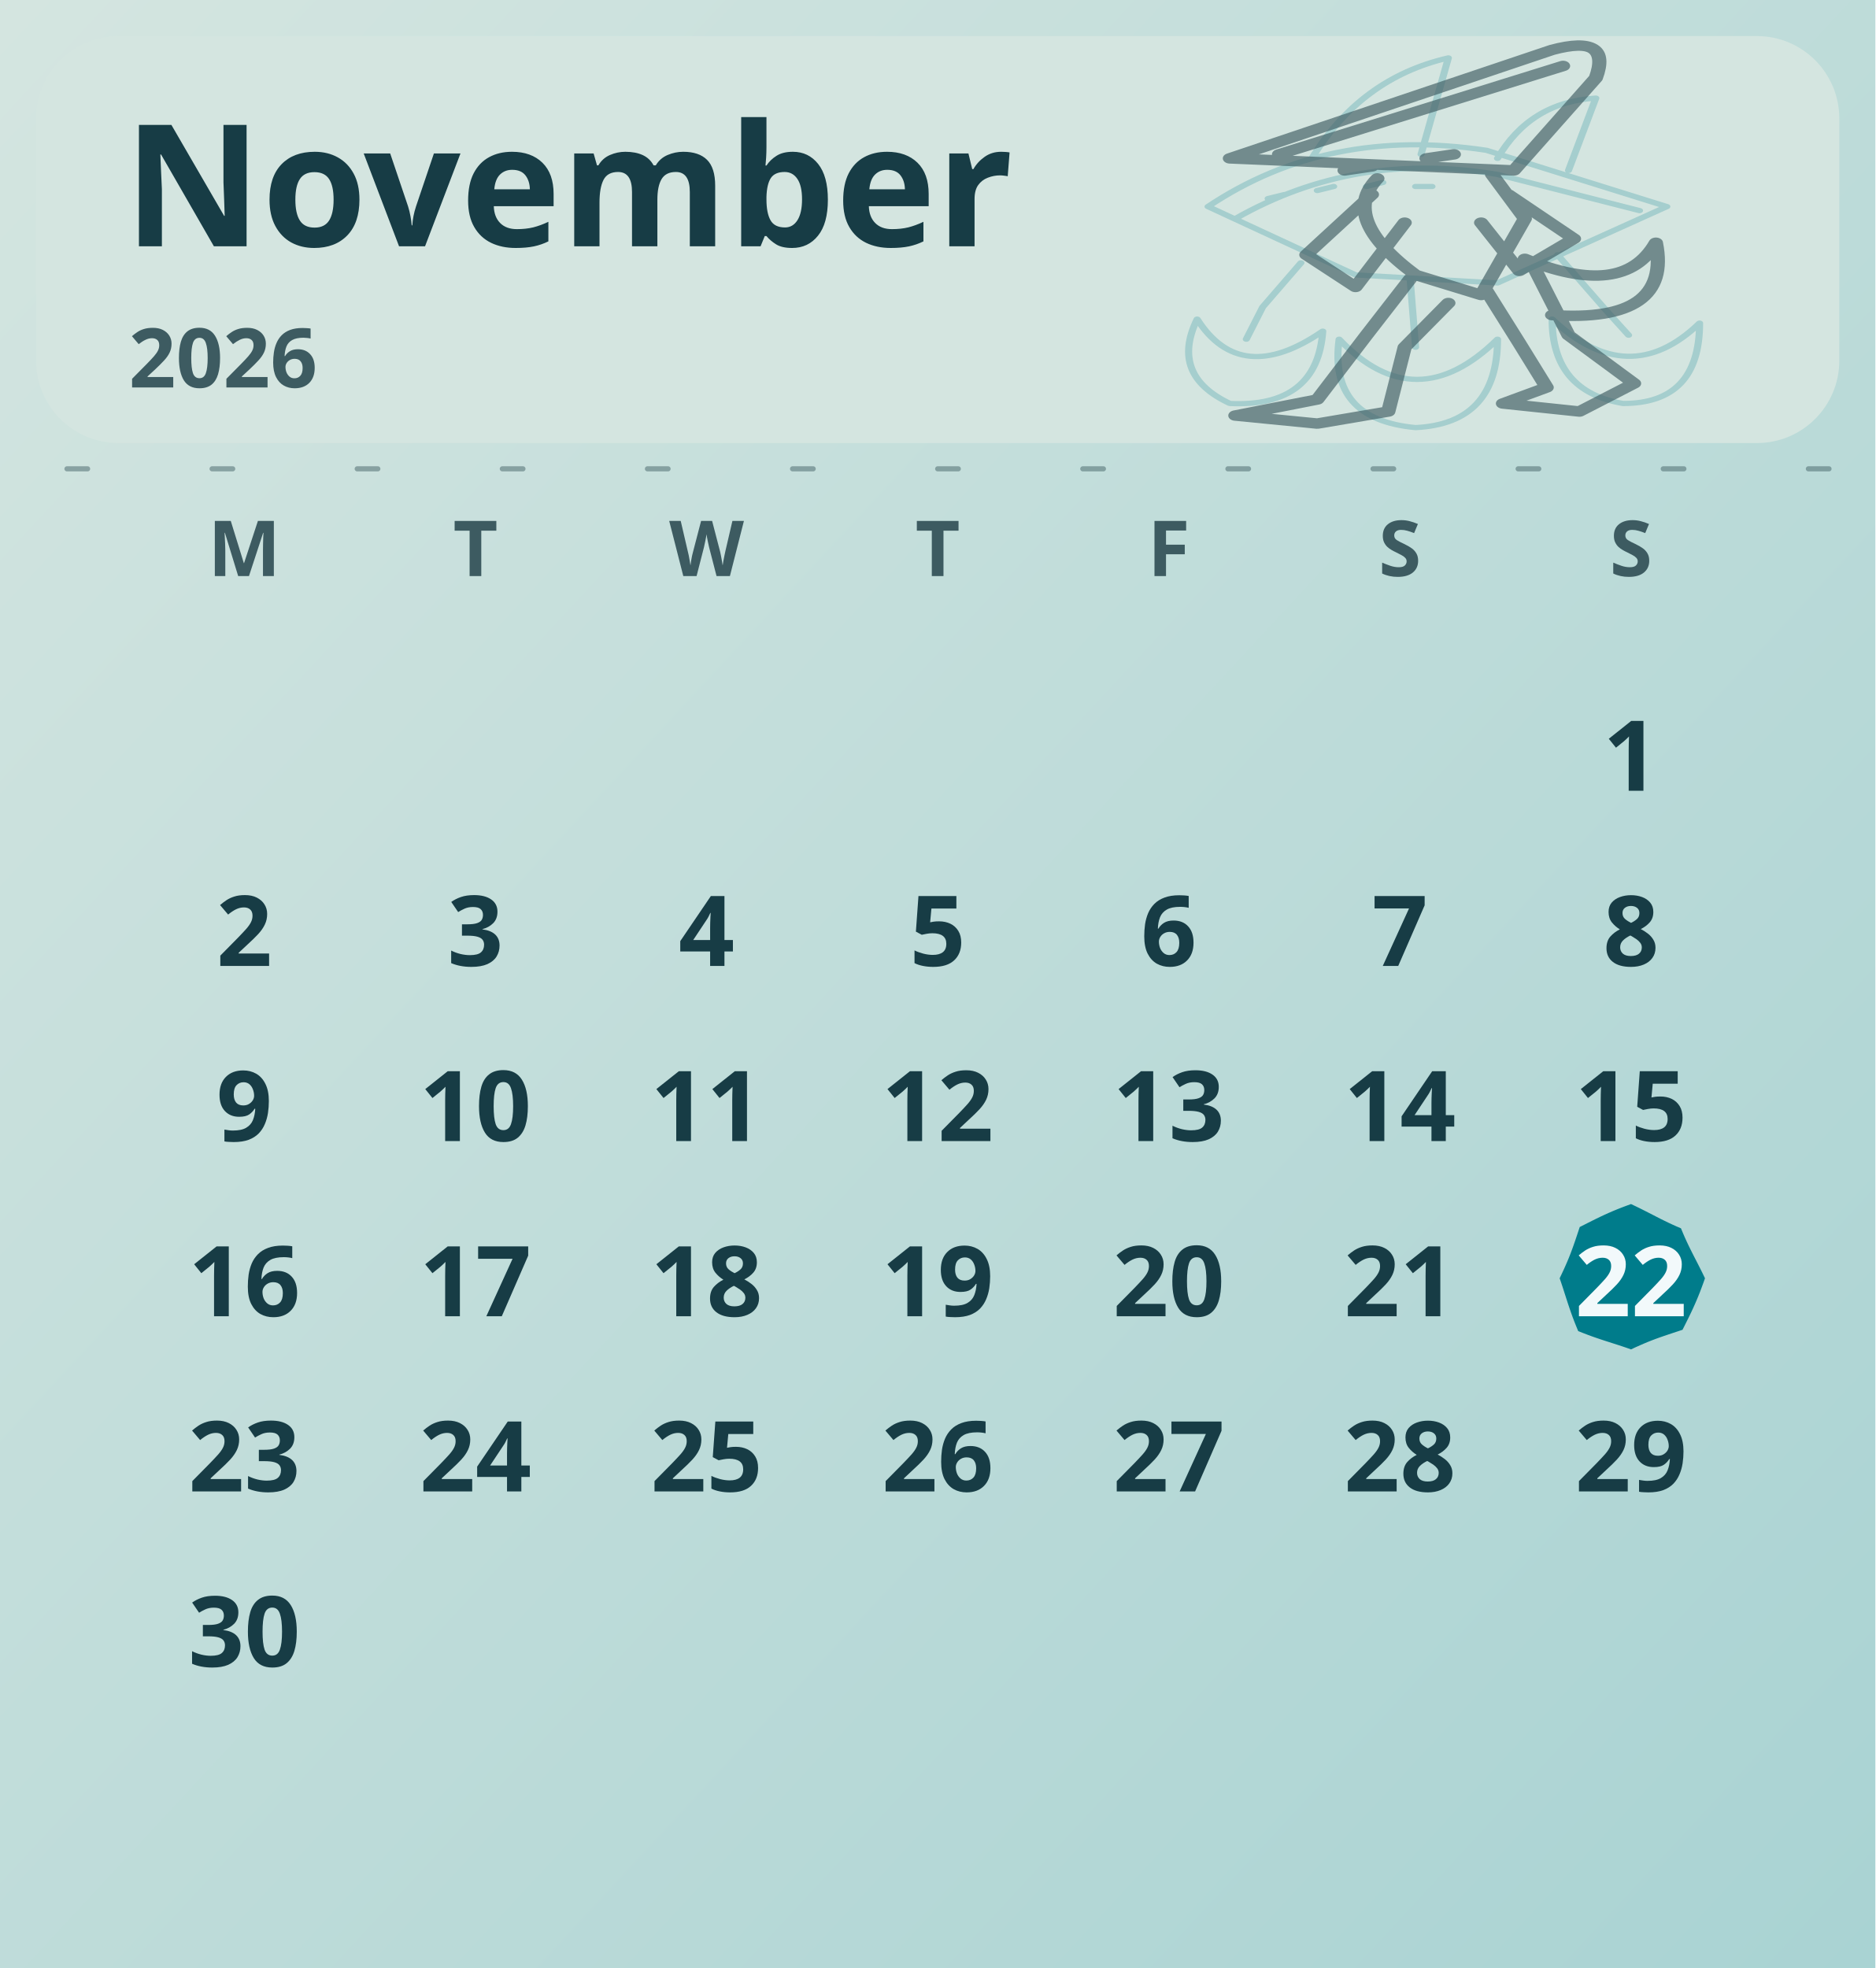
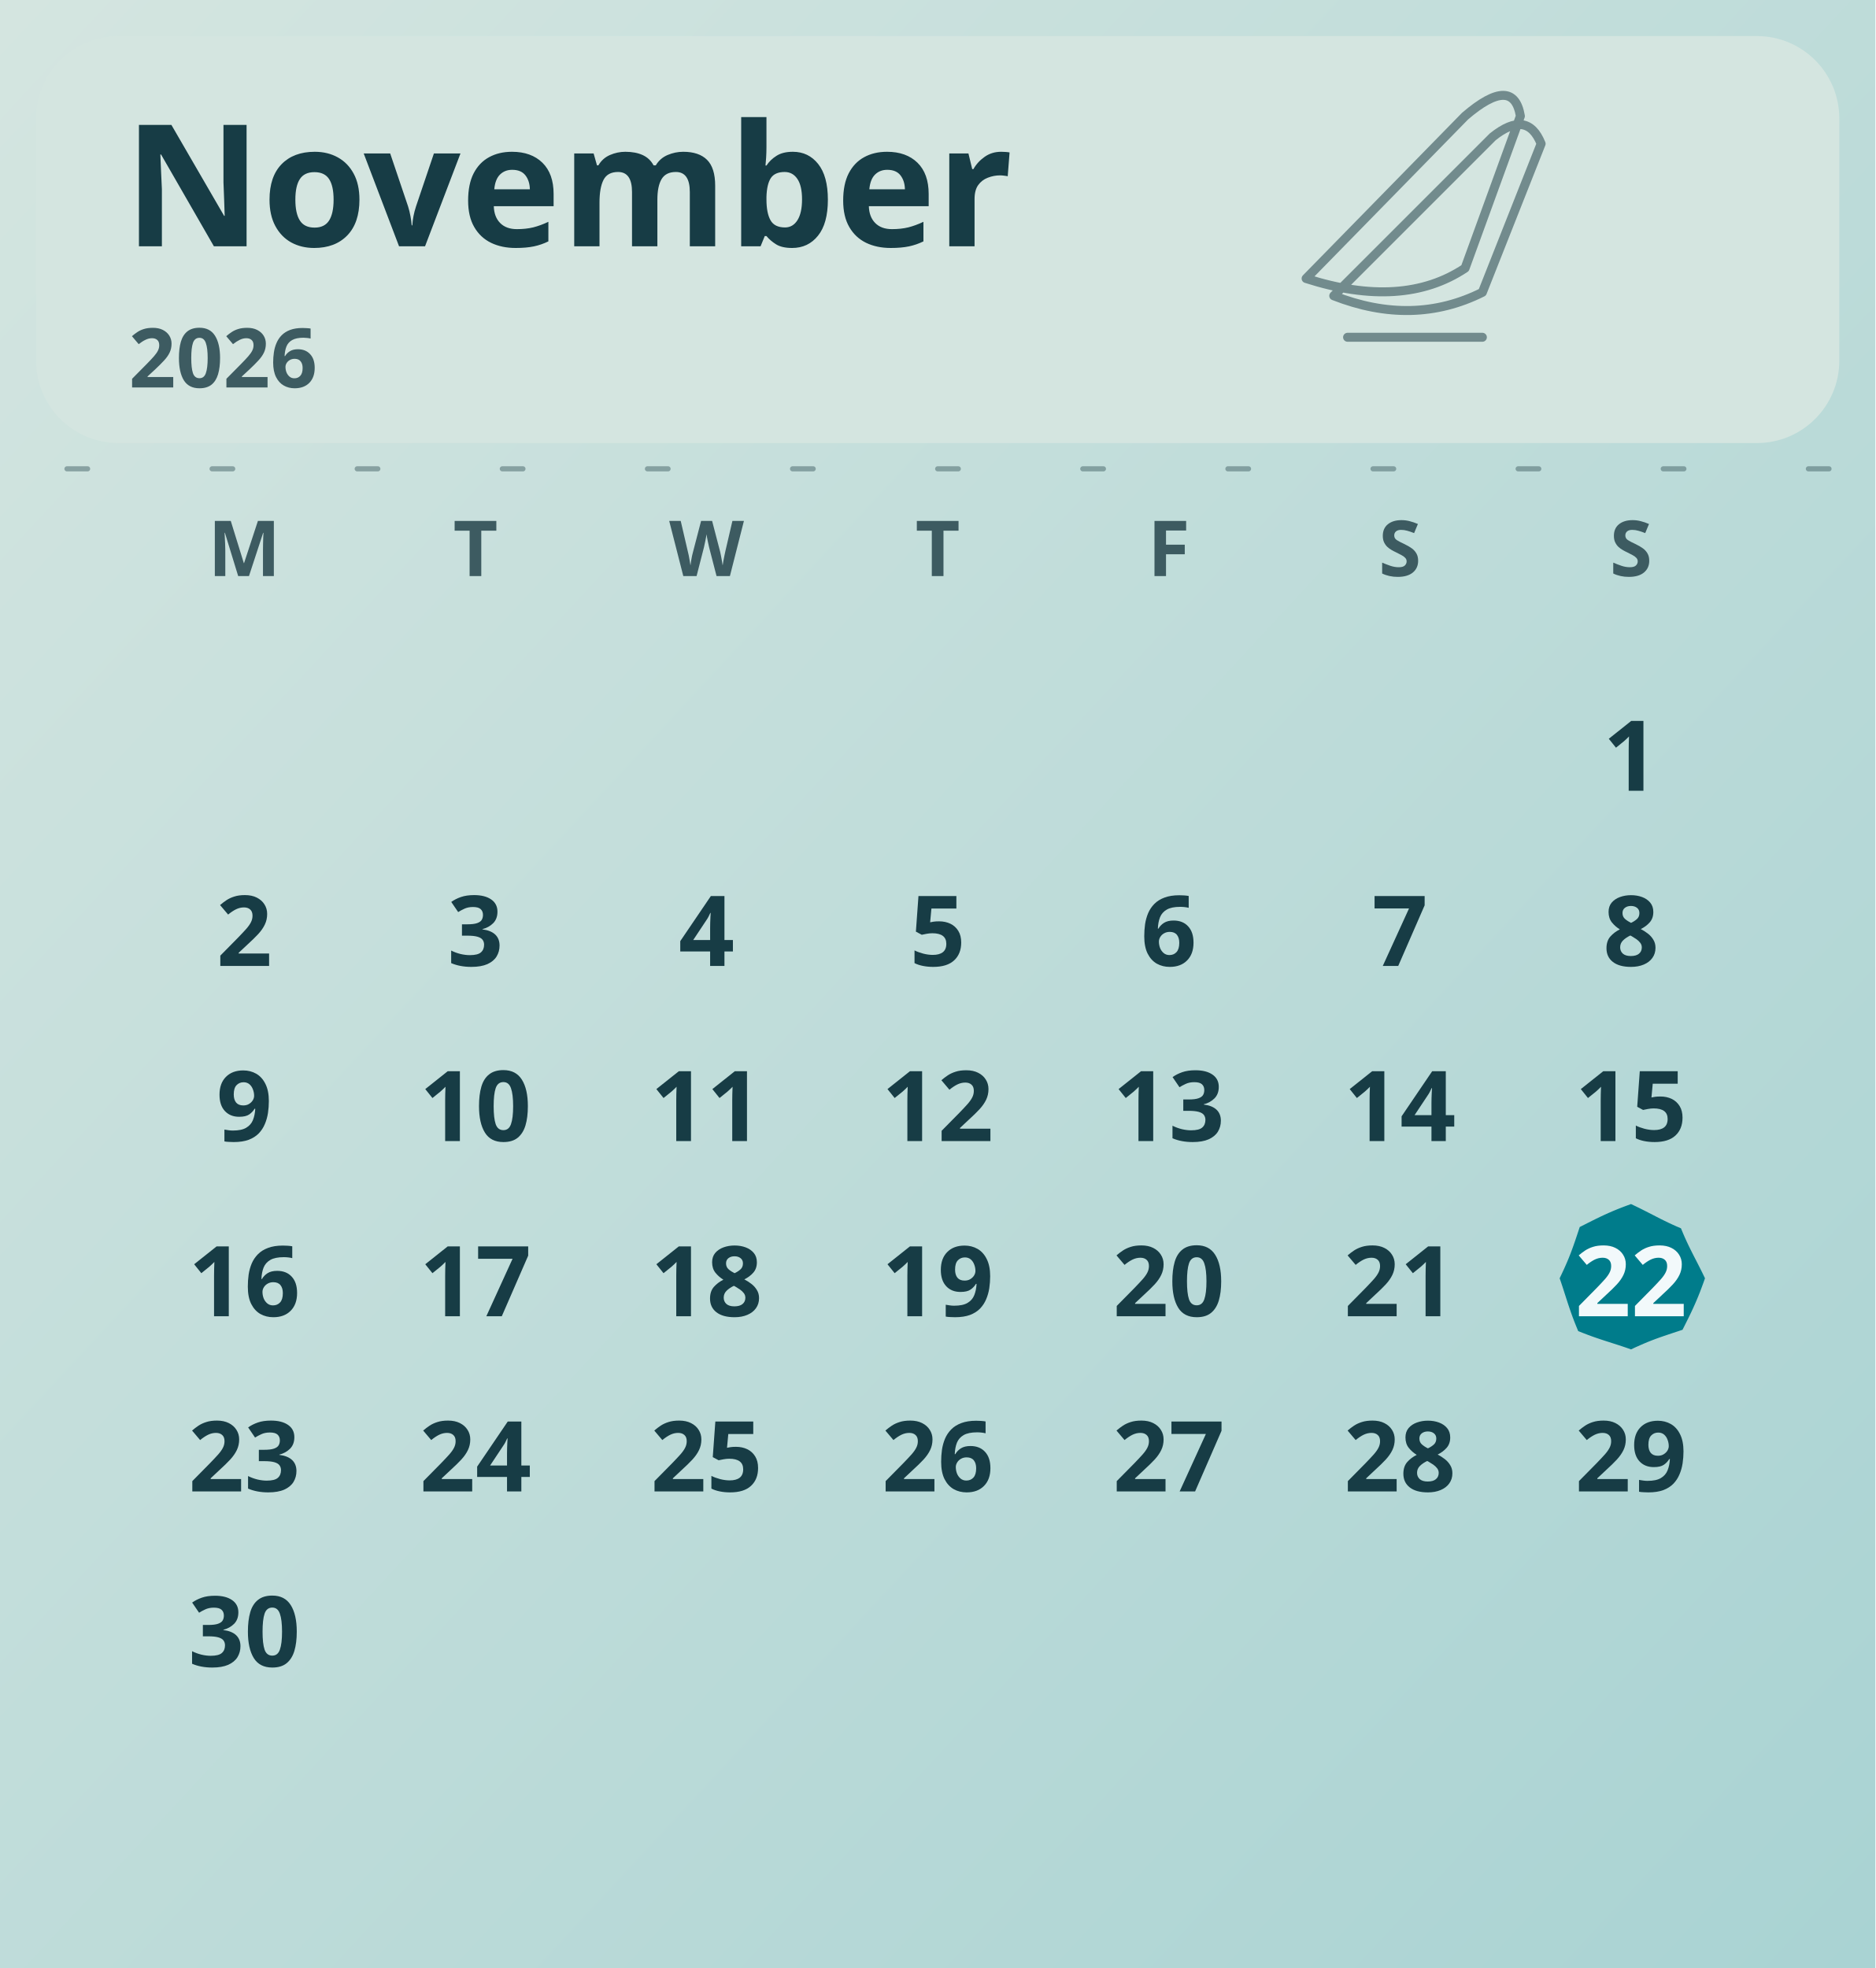
<svg xmlns="http://www.w3.org/2000/svg" width="364" height="382" viewBox="0 0 364 382">
  <defs>
    <linearGradient id="paint" x1="0" y1="0" x2="1" y2="1">
      <stop stop-color="#D4E5E0" />
      <stop offset="1" stop-color="#A9D3D3" />
    </linearGradient>
  </defs>
  <rect width="364" height="382" fill="url(#paint)" />
  <g font-family="ui-rounded,system-ui,sans-serif" style="font-variant-numeric:tabular-nums">
    <rect x="7" y="7" width="350" height="79" rx="16" fill="#D4E5E0" opacity="1" />
    <line x1="13" y1="91" x2="17" y2="91" stroke="#3D5B61" opacity="0.48" stroke-width="1" stroke-linecap="round" />
    <line x1="41.167" y1="91" x2="45.167" y2="91" stroke="#3D5B61" opacity="0.48" stroke-width="1" stroke-linecap="round" />
    <line x1="69.333" y1="91" x2="73.333" y2="91" stroke="#3D5B61" opacity="0.48" stroke-width="1" stroke-linecap="round" />
    <line x1="97.5" y1="91" x2="101.5" y2="91" stroke="#3D5B61" opacity="0.48" stroke-width="1" stroke-linecap="round" />
    <line x1="125.667" y1="91" x2="129.667" y2="91" stroke="#3D5B61" opacity="0.48" stroke-width="1" stroke-linecap="round" />
    <line x1="153.833" y1="91" x2="157.833" y2="91" stroke="#3D5B61" opacity="0.48" stroke-width="1" stroke-linecap="round" />
    <line x1="182" y1="91" x2="186" y2="91" stroke="#3D5B61" opacity="0.48" stroke-width="1" stroke-linecap="round" />
    <line x1="210.167" y1="91" x2="214.167" y2="91" stroke="#3D5B61" opacity="0.48" stroke-width="1" stroke-linecap="round" />
    <line x1="238.333" y1="91" x2="242.333" y2="91" stroke="#3D5B61" opacity="0.48" stroke-width="1" stroke-linecap="round" />
    <line x1="266.5" y1="91" x2="270.5" y2="91" stroke="#3D5B61" opacity="0.48" stroke-width="1" stroke-linecap="round" />
    <line x1="294.667" y1="91" x2="298.667" y2="91" stroke="#3D5B61" opacity="0.48" stroke-width="1" stroke-linecap="round" />
    <line x1="322.833" y1="91" x2="326.833" y2="91" stroke="#3D5B61" opacity="0.48" stroke-width="1" stroke-linecap="round" />
    <line x1="351" y1="91" x2="355" y2="91" stroke="#3D5B61" opacity="0.48" stroke-width="1" stroke-linecap="round" />
-     <path d="M 8 45 Q 30 25 59 31 L 92 45 L 61 64 L 35 62 Z M 27 33 Q 36 13 52 8 L 47 32 M 61 33 Q 67 19 79 18 L 74 36 M 19 43 L 22 42 M 28 41 L 31 40 M 37 40 L 40 39 M 46 40 L 49 40 M 25 59 L 18 70 L 15 78 M 45 63 L 46 80 M 72 57 L 81 71 L 85 77 M 6 73 Q 14 90 29 76 Q 28 95 12 94 Q 1 87 6 73 Z M 32 78 Q 46 98 61 78 Q 61 99 46 100 Q 30 98 32 78 Z M 71 73 Q 85 91 98 74 Q 98 94 84 94 Q 71 91 71 73 Z M 13 48 Q 35 31 61 37 L 87 46" transform="translate(226 5) scale(1.06 0.78)" fill="none" stroke="#007C8B" stroke-width="1.3" stroke-linecap="round" stroke-linejoin="round" opacity="0.22" />
-     <path d="M 12 33 L 71 6 Q 82 2 79 13 L 64 36 Z M 21 32 L 73 10 M 33 36 L 38 35 M 48 33 L 53 32 M 39 38 Q 32 48 46 62 L 58 67 L 66 48 L 60 37 M 38 42 L 26 57 L 35 65 L 44 49 M 63 42 L 75 53 L 65 61 L 58 49 M 45 63 L 37 77 L 28 93 L 13 97 L 28 99 L 41 96 L 44 80 L 52 69 M 59 66 L 65 79 L 70 90 L 62 94 L 76 96 L 86 89 L 74 77 L 68 61 M 66 58 Q 84 68 90 54 Q 93 74 71 72" transform="translate(226 5) scale(1.06 0.78)" fill="none" stroke="#3D5B61" stroke-width="2.6" stroke-linecap="round" stroke-linejoin="round" opacity="0.65" />
+     <path d="M 20 70 L 66 24 Q 76 16 80 26 L 63 69 Q 43 79 20 70 Z M 12 65 L 58 18 Q 72 6 74 18 L 58 62 Q 40 74 12 65 Z M 24 82 L 63 82" transform="translate(245.46 10.46) scale(0.6708 0.6708)" fill="none" stroke="#3D5B61" stroke-width="2.6" stroke-linecap="round" stroke-linejoin="round" opacity="0.65" />
    <text x="24" y="35" font-size="33" font-weight="700" fill="#173C45" text-anchor="start" dominant-baseline="central" alignment-baseline="central">November</text>
    <text x="25" y="69" font-size="16" font-weight="600" fill="#3D5B61" text-anchor="start" dominant-baseline="central" alignment-baseline="central">2026</text>
    <text x="47.429" y="106" font-size="15" font-weight="600" fill="#3D5B61" text-anchor="middle" dominant-baseline="central" alignment-baseline="central">M</text>
    <text x="92.286" y="106" font-size="15" font-weight="600" fill="#3D5B61" text-anchor="middle" dominant-baseline="central" alignment-baseline="central">T</text>
    <text x="137.143" y="106" font-size="15" font-weight="600" fill="#3D5B61" text-anchor="middle" dominant-baseline="central" alignment-baseline="central">W</text>
    <text x="182" y="106" font-size="15" font-weight="600" fill="#3D5B61" text-anchor="middle" dominant-baseline="central" alignment-baseline="central">T</text>
    <text x="226.857" y="106" font-size="15" font-weight="600" fill="#3D5B61" text-anchor="middle" dominant-baseline="central" alignment-baseline="central">F</text>
    <text x="271.714" y="106" font-size="15" font-weight="600" fill="#3D5B61" text-anchor="middle" dominant-baseline="central" alignment-baseline="central">S</text>
    <text x="316.571" y="106" font-size="15" font-weight="600" fill="#3D5B61" text-anchor="middle" dominant-baseline="central" alignment-baseline="central">S</text>
    <text x="316.571" y="146.12" font-size="19" font-weight="550" fill="#173C45" text-anchor="middle" dominant-baseline="central" alignment-baseline="central">1</text>
    <text x="47.429" y="180.12" font-size="19" font-weight="550" fill="#173C45" text-anchor="middle" dominant-baseline="central" alignment-baseline="central">2</text>
    <text x="92.286" y="180.12" font-size="19" font-weight="550" fill="#173C45" text-anchor="middle" dominant-baseline="central" alignment-baseline="central">3</text>
    <text x="137.143" y="180.12" font-size="19" font-weight="550" fill="#173C45" text-anchor="middle" dominant-baseline="central" alignment-baseline="central">4</text>
    <text x="182" y="180.12" font-size="19" font-weight="550" fill="#173C45" text-anchor="middle" dominant-baseline="central" alignment-baseline="central">5</text>
    <text x="226.857" y="180.12" font-size="19" font-weight="550" fill="#173C45" text-anchor="middle" dominant-baseline="central" alignment-baseline="central">6</text>
    <text x="271.714" y="180.12" font-size="19" font-weight="550" fill="#173C45" text-anchor="middle" dominant-baseline="central" alignment-baseline="central">7</text>
    <text x="316.571" y="180.12" font-size="19" font-weight="550" fill="#173C45" text-anchor="middle" dominant-baseline="central" alignment-baseline="central">8</text>
    <text x="47.429" y="214.12" font-size="19" font-weight="550" fill="#173C45" text-anchor="middle" dominant-baseline="central" alignment-baseline="central">9</text>
    <text x="92.286" y="214.12" font-size="19" font-weight="550" fill="#173C45" text-anchor="middle" dominant-baseline="central" alignment-baseline="central">10</text>
    <text x="137.143" y="214.12" font-size="19" font-weight="550" fill="#173C45" text-anchor="middle" dominant-baseline="central" alignment-baseline="central">11</text>
    <text x="182" y="214.12" font-size="19" font-weight="550" fill="#173C45" text-anchor="middle" dominant-baseline="central" alignment-baseline="central">12</text>
    <text x="226.857" y="214.12" font-size="19" font-weight="550" fill="#173C45" text-anchor="middle" dominant-baseline="central" alignment-baseline="central">13</text>
    <text x="271.714" y="214.12" font-size="19" font-weight="550" fill="#173C45" text-anchor="middle" dominant-baseline="central" alignment-baseline="central">14</text>
    <text x="316.571" y="214.12" font-size="19" font-weight="550" fill="#173C45" text-anchor="middle" dominant-baseline="central" alignment-baseline="central">15</text>
    <text x="47.429" y="248.12" font-size="19" font-weight="550" fill="#173C45" text-anchor="middle" dominant-baseline="central" alignment-baseline="central">16</text>
    <text x="92.286" y="248.12" font-size="19" font-weight="550" fill="#173C45" text-anchor="middle" dominant-baseline="central" alignment-baseline="central">17</text>
    <text x="137.143" y="248.12" font-size="19" font-weight="550" fill="#173C45" text-anchor="middle" dominant-baseline="central" alignment-baseline="central">18</text>
    <text x="182" y="248.12" font-size="19" font-weight="550" fill="#173C45" text-anchor="middle" dominant-baseline="central" alignment-baseline="central">19</text>
    <text x="226.857" y="248.12" font-size="19" font-weight="550" fill="#173C45" text-anchor="middle" dominant-baseline="central" alignment-baseline="central">20</text>
    <text x="271.714" y="248.12" font-size="19" font-weight="550" fill="#173C45" text-anchor="middle" dominant-baseline="central" alignment-baseline="central">21</text>
    <path d="M 96.32 50 L 95.27 52.97 L 94.22 55.82 L 93.17 58.59 L 92.1 61.28 L 91 63.92 L 89.87 66.52 L 88.71 69.09 L 87.51 71.65 L 86.26 74.23 L 84.97 76.83 L 83.64 79.5 L 82.25 82.25 L 79.18 83.27 L 76.27 84.23 L 73.49 85.16 L 70.82 86.06 L 68.22 86.96 L 65.69 87.87 L 63.18 88.82 L 60.67 89.81 L 58.13 90.87 L 55.53 92 L 52.83 93.21 L 50 94.53 L 47.15 93.52 L 44.39 92.59 L 41.7 91.71 L 39.05 90.86 L 36.42 90.01 L 33.78 89.17 L 31.12 88.29 L 28.42 87.38 L 25.67 86.42 L 22.85 85.38 L 19.94 84.27 L 16.93 83.07 L 15.7 80.08 L 14.55 77.2 L 13.49 74.4 L 12.49 71.65 L 11.56 68.96 L 10.66 66.29 L 9.8 63.65 L 8.95 61 L 8.09 58.34 L 7.22 55.63 L 6.3 52.86 L 5.32 50 L 6.67 47.16 L 7.93 44.46 L 9.09 41.86 L 10.19 39.33 L 11.22 36.84 L 12.2 34.34 L 13.14 31.82 L 14.07 29.25 L 14.99 26.6 L 15.92 23.85 L 16.88 20.96 L 17.9 17.9 L 20.64 16.52 L 23.28 15.18 L 25.87 13.88 L 28.42 12.62 L 30.96 11.39 L 33.51 10.2 L 36.09 9.04 L 38.72 7.9 L 41.41 6.79 L 44.17 5.7 L 47.03 4.62 L 50 3.53 L 52.95 4.93 L 55.75 6.3 L 58.43 7.64 L 61 8.95 L 63.5 10.23 L 65.95 11.49 L 68.38 12.73 L 70.82 13.94 L 73.29 15.14 L 75.83 16.33 L 78.48 17.52 L 81.28 18.72 L 82.45 21.54 L 83.6 24.21 L 84.76 26.77 L 85.93 29.25 L 87.12 31.69 L 88.34 34.12 L 89.58 36.56 L 90.86 39.05 L 92.17 41.61 L 93.51 44.27 L 94.9 47.06 Z" transform="translate(301.0714 232.62) scale(0.31 0.31)" fill="#007C8B" opacity="1" />
    <text x="316.571" y="248.12" font-size="19" font-weight="700" fill="#F2F9FB" text-anchor="middle" dominant-baseline="central" alignment-baseline="central">22</text>
    <text x="47.429" y="282.12" font-size="19" font-weight="550" fill="#173C45" text-anchor="middle" dominant-baseline="central" alignment-baseline="central">23</text>
    <text x="92.286" y="282.12" font-size="19" font-weight="550" fill="#173C45" text-anchor="middle" dominant-baseline="central" alignment-baseline="central">24</text>
    <text x="137.143" y="282.12" font-size="19" font-weight="550" fill="#173C45" text-anchor="middle" dominant-baseline="central" alignment-baseline="central">25</text>
    <text x="182" y="282.12" font-size="19" font-weight="550" fill="#173C45" text-anchor="middle" dominant-baseline="central" alignment-baseline="central">26</text>
    <text x="226.857" y="282.12" font-size="19" font-weight="550" fill="#173C45" text-anchor="middle" dominant-baseline="central" alignment-baseline="central">27</text>
    <text x="271.714" y="282.12" font-size="19" font-weight="550" fill="#173C45" text-anchor="middle" dominant-baseline="central" alignment-baseline="central">28</text>
    <text x="316.571" y="282.12" font-size="19" font-weight="550" fill="#173C45" text-anchor="middle" dominant-baseline="central" alignment-baseline="central">29</text>
    <text x="47.429" y="316.12" font-size="19" font-weight="550" fill="#173C45" text-anchor="middle" dominant-baseline="central" alignment-baseline="central">30</text>
  </g>
</svg>
